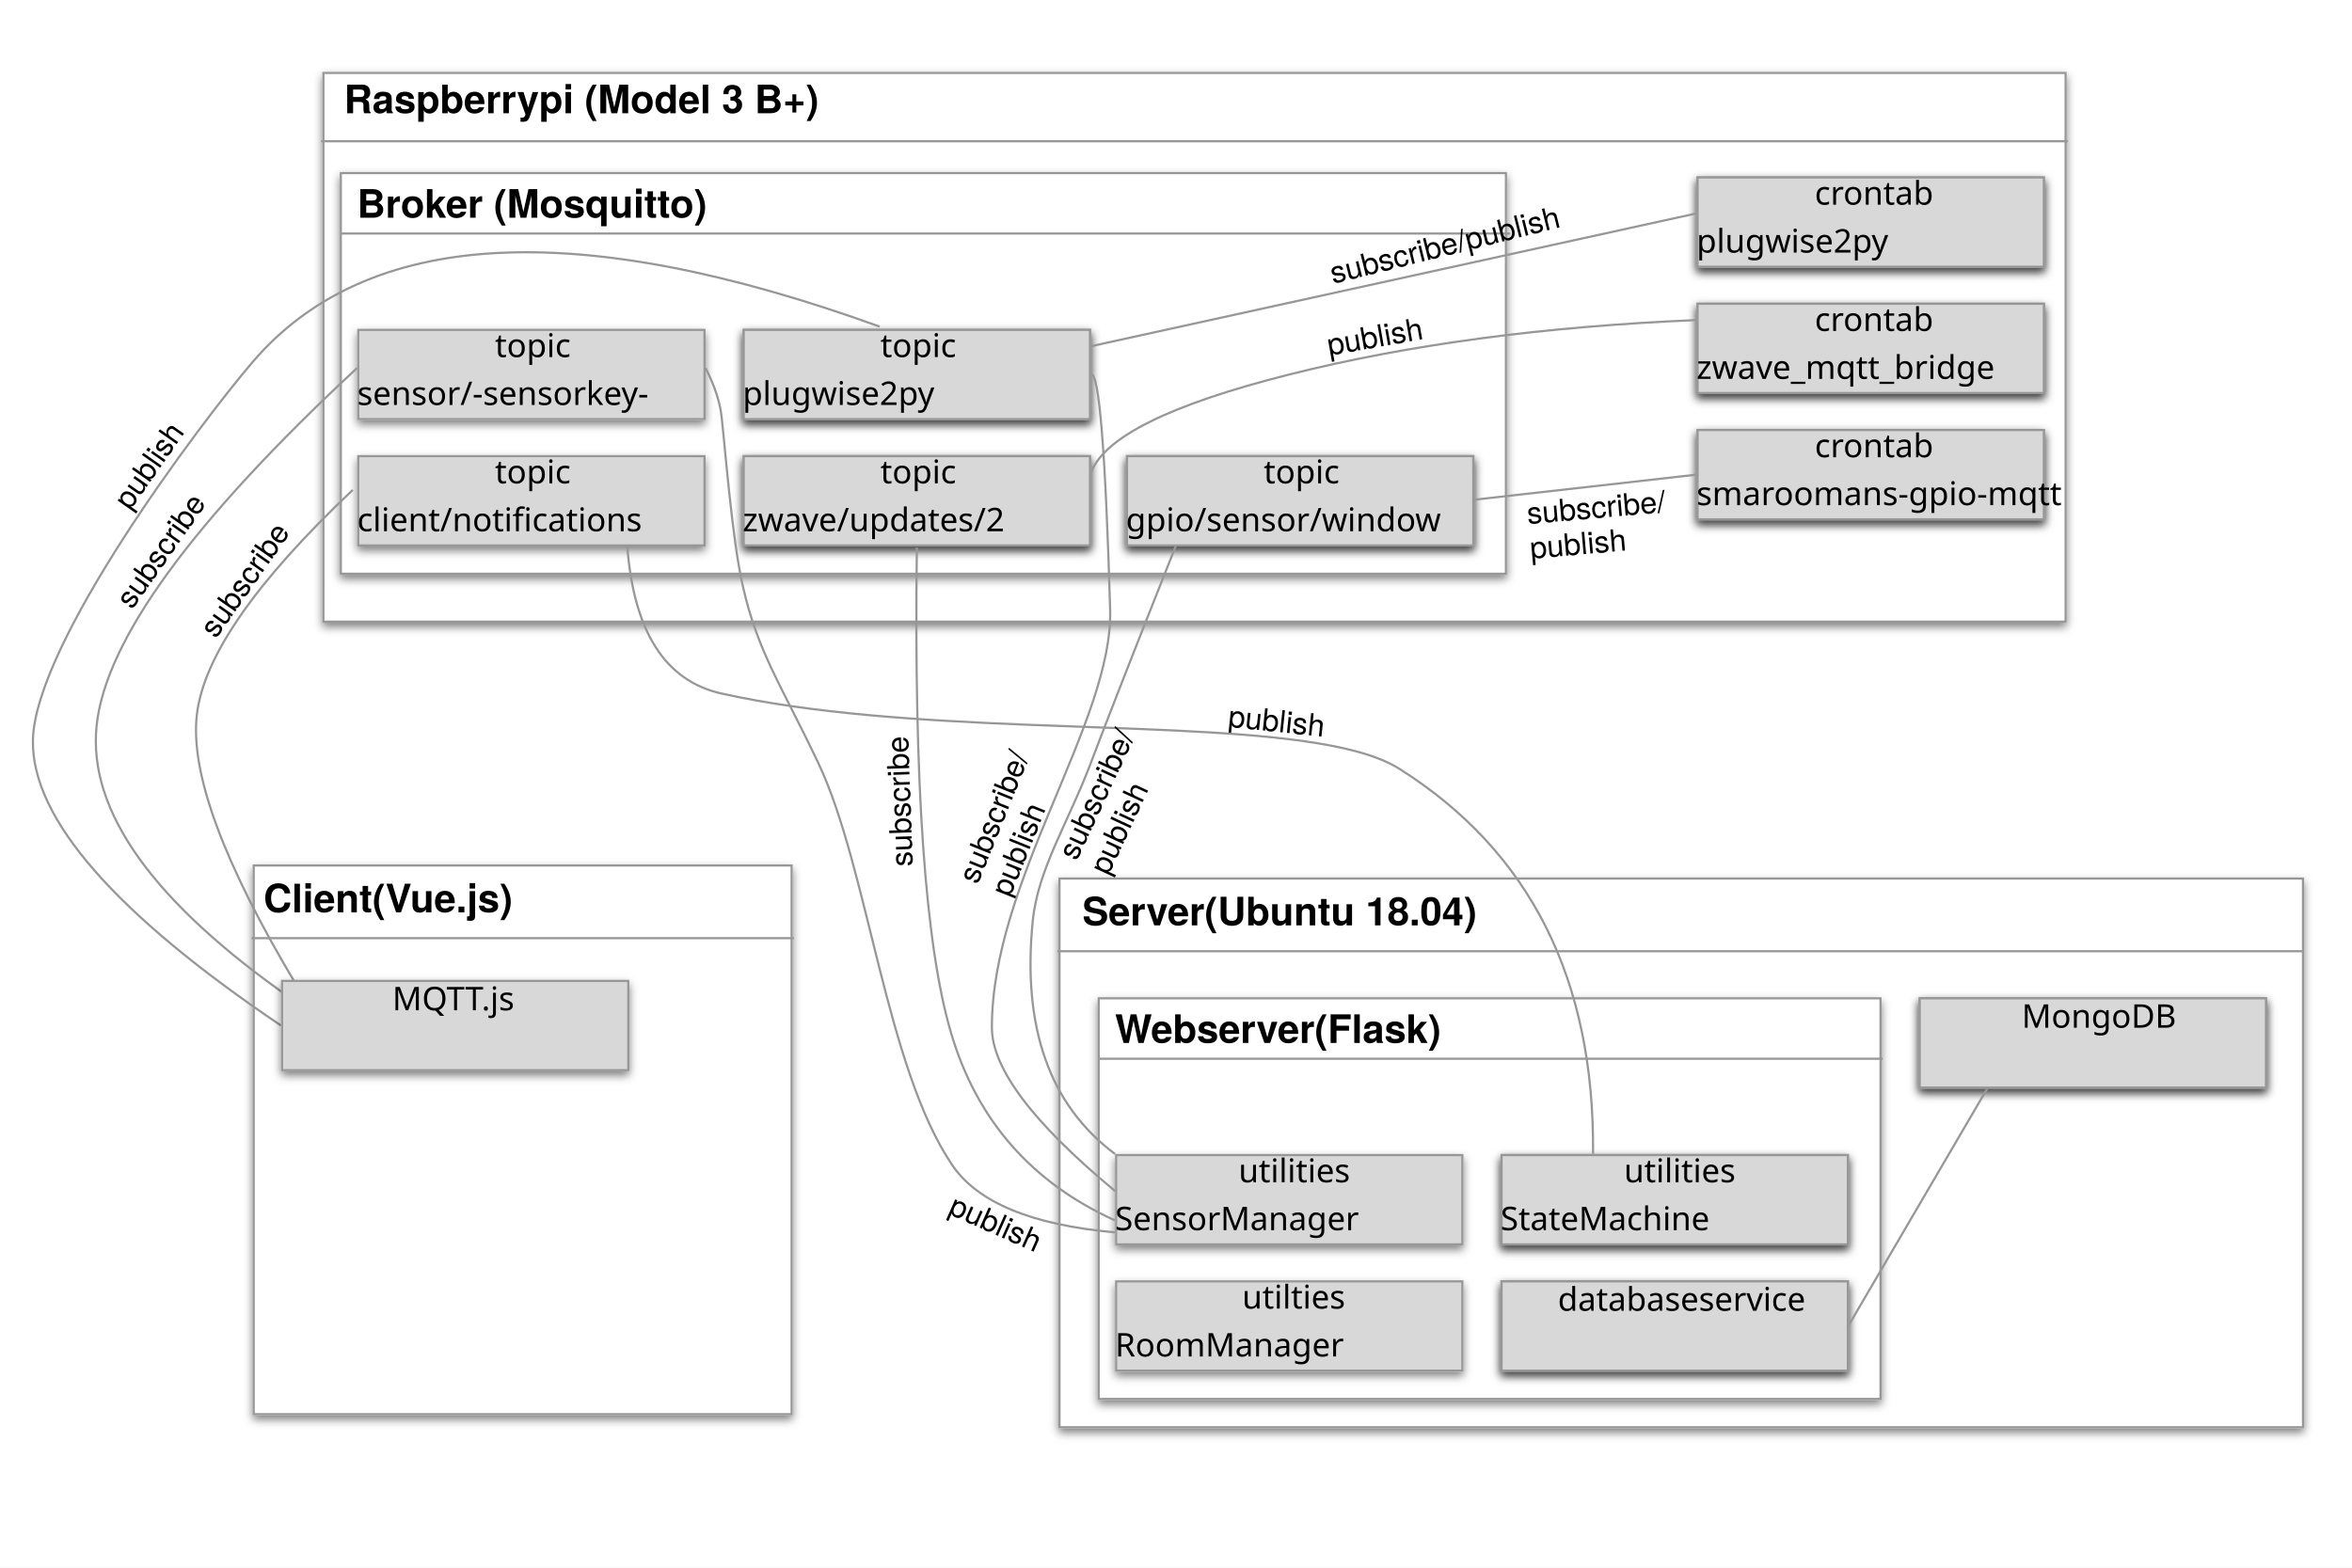
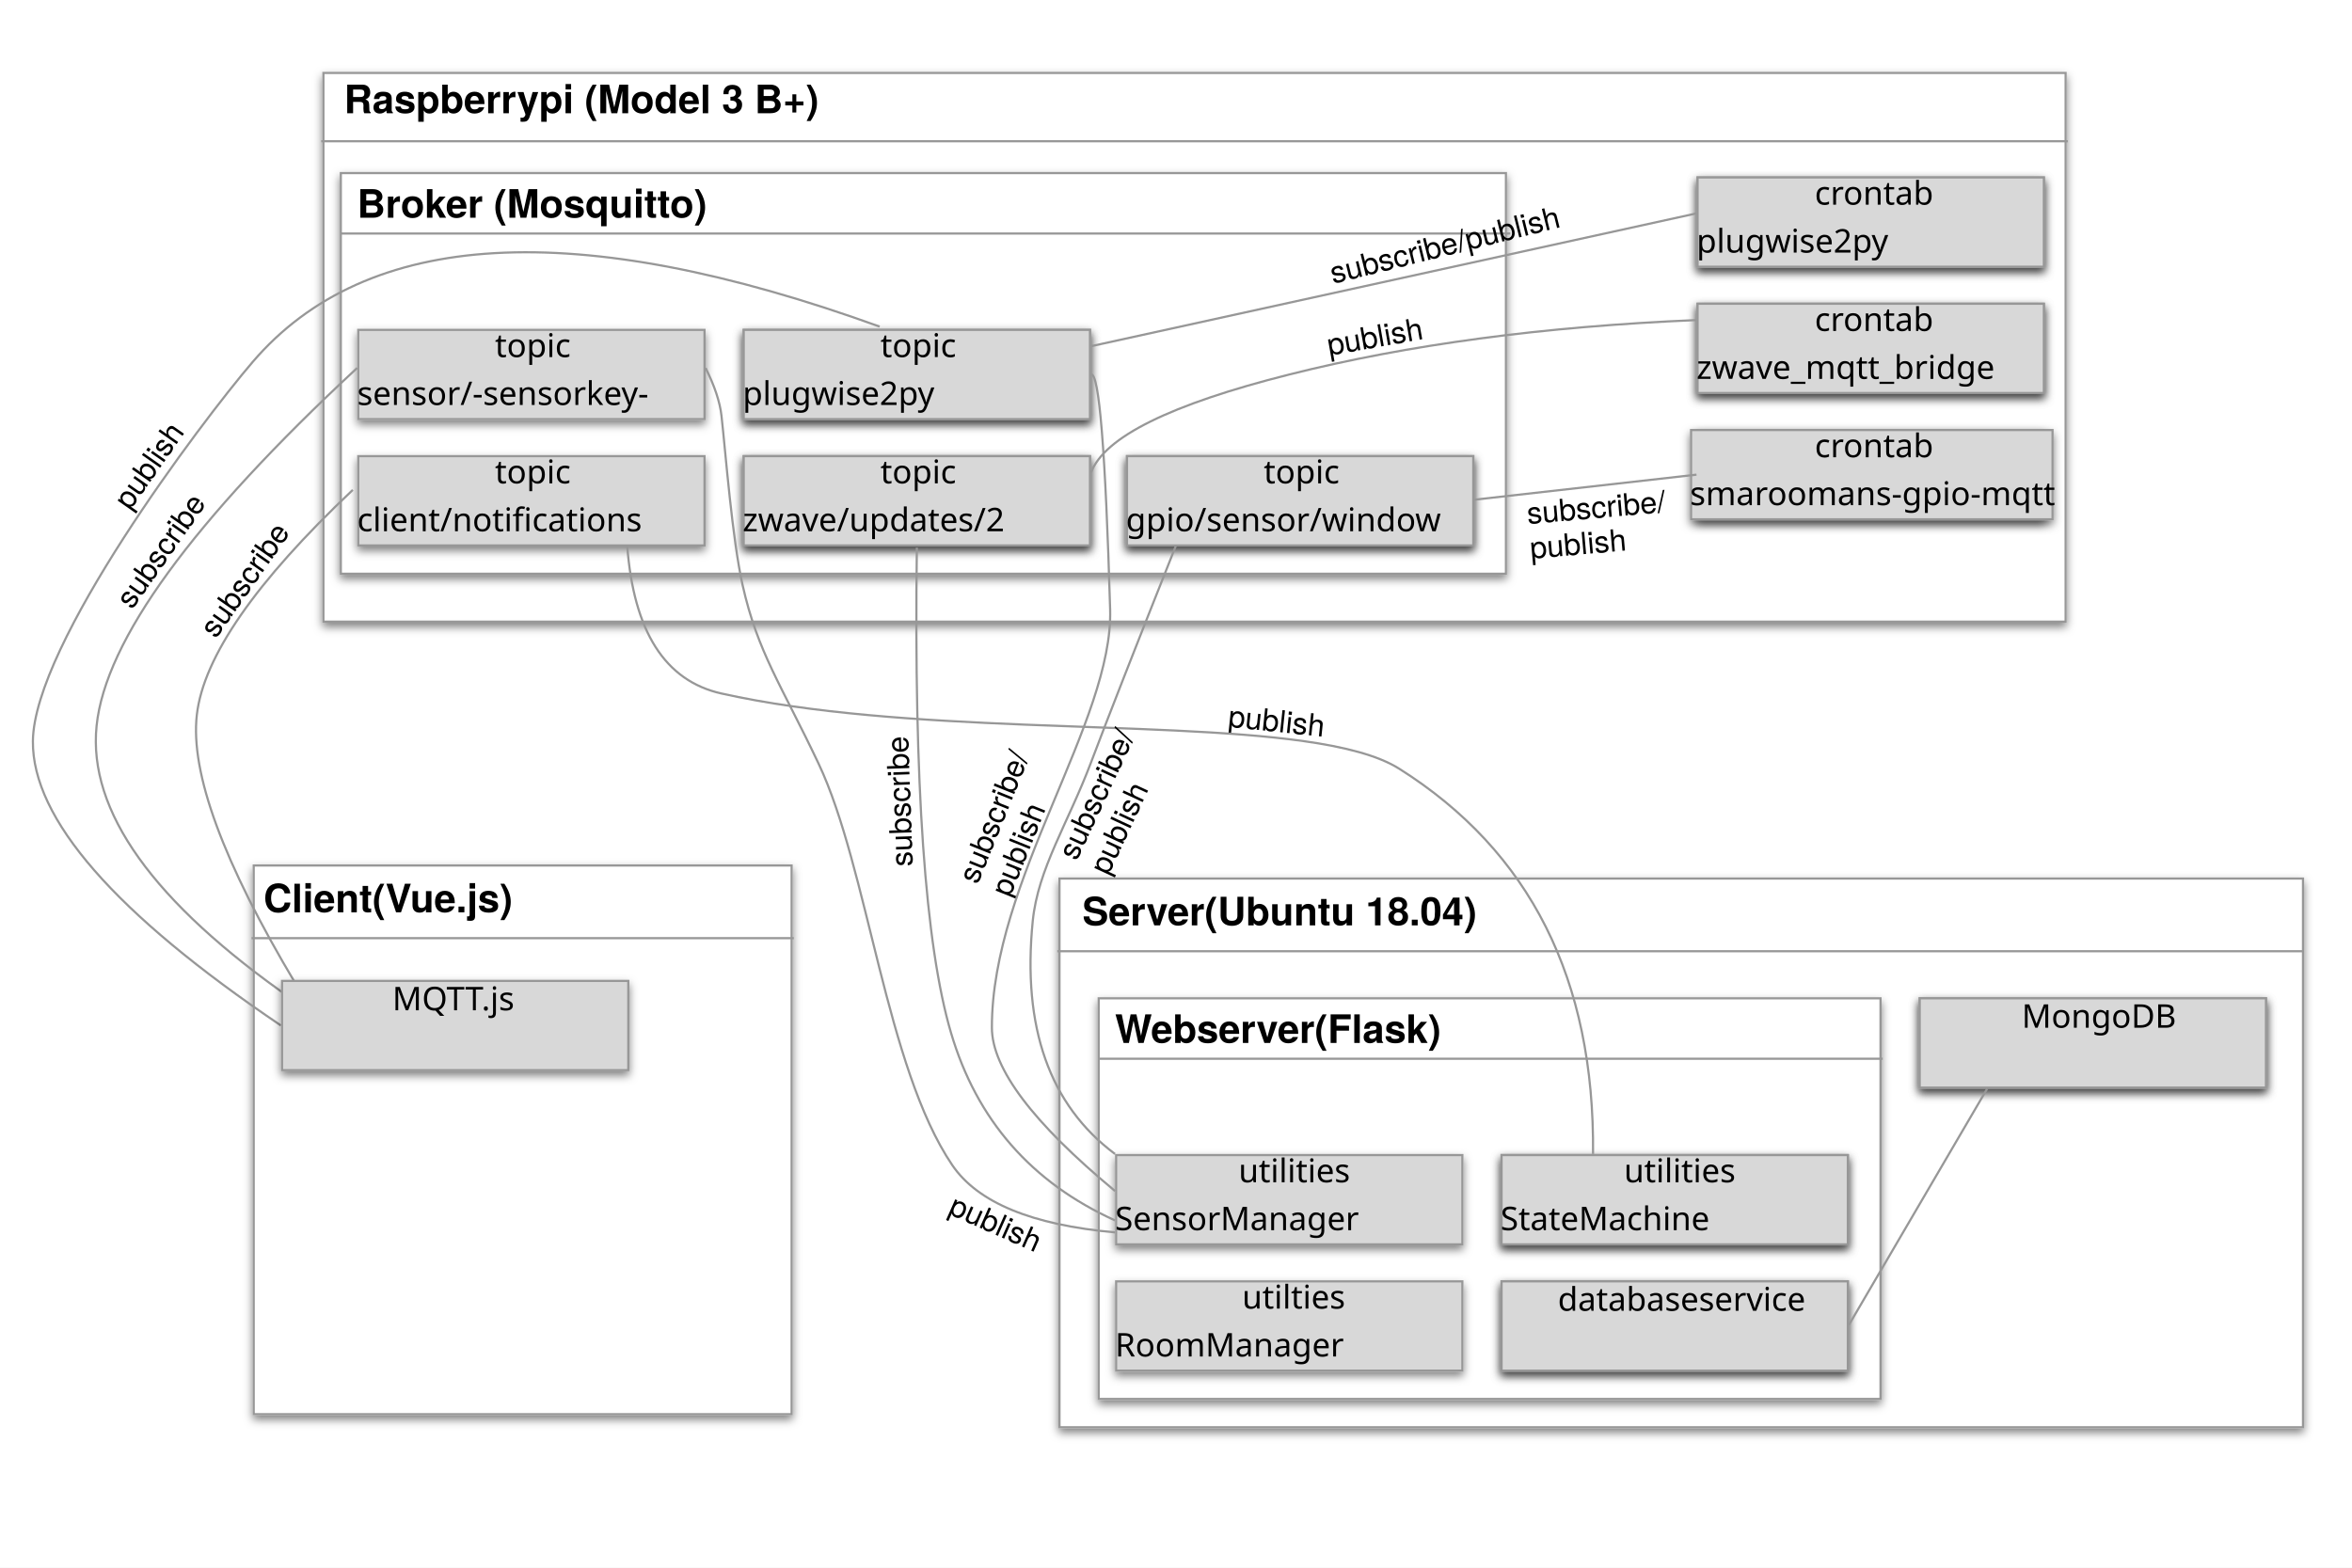
<svg xmlns="http://www.w3.org/2000/svg" xmlns:xlink="http://www.w3.org/1999/xlink" width="1080px" height="720px" viewBox="0 0 1080 720" version="1.1">
  <defs>
    <rect id="path-1" x="0" y="0" width="801" height="253" />
    <filter x="-0.9%" y="-2.0%" width="101.7%" height="105.5%" filterUnits="objectBoundingBox" id="filter-2">
      <feOffset dx="0" dy="2" in="SourceAlpha" result="shadowOffsetOuter1" />
      <feGaussianBlur stdDeviation="2" in="shadowOffsetOuter1" result="shadowBlurOuter1" />
      <feComposite in="shadowBlurOuter1" in2="SourceAlpha" operator="out" result="shadowBlurOuter1" />
      <feColorMatrix values="0 0 0 0 0   0 0 0 0 0   0 0 0 0 0  0 0 0 0.5 0" type="matrix" in="shadowBlurOuter1" />
    </filter>
    <rect id="path-3" x="0" y="1" width="160" height="42" />
    <filter x="-4.4%" y="-11.9%" width="108.8%" height="133.3%" filterUnits="objectBoundingBox" id="filter-4">
      <feOffset dx="0" dy="2" in="SourceAlpha" result="shadowOffsetOuter1" />
      <feGaussianBlur stdDeviation="2" in="shadowOffsetOuter1" result="shadowBlurOuter1" />
      <feComposite in="shadowBlurOuter1" in2="SourceAlpha" operator="out" result="shadowBlurOuter1" />
      <feColorMatrix values="0 0 0 0 0   0 0 0 0 0   0 0 0 0 0  0 0 0 0.5 0" type="matrix" in="shadowBlurOuter1" />
    </filter>
    <rect id="path-5" x="0" y="1" width="160" height="42" />
    <filter x="-4.4%" y="-11.9%" width="108.8%" height="133.3%" filterUnits="objectBoundingBox" id="filter-6">
      <feOffset dx="0" dy="2" in="SourceAlpha" result="shadowOffsetOuter1" />
      <feGaussianBlur stdDeviation="2" in="shadowOffsetOuter1" result="shadowBlurOuter1" />
      <feComposite in="shadowBlurOuter1" in2="SourceAlpha" operator="out" result="shadowBlurOuter1" />
      <feColorMatrix values="0 0 0 0 0   0 0 0 0 0   0 0 0 0 0  0 0 0 0.5 0" type="matrix" in="shadowBlurOuter1" />
    </filter>
    <rect id="path-7" x="0" y="1" width="160" height="42" />
    <filter x="-4.4%" y="-11.9%" width="108.8%" height="133.3%" filterUnits="objectBoundingBox" id="filter-8">
      <feOffset dx="0" dy="2" in="SourceAlpha" result="shadowOffsetOuter1" />
      <feGaussianBlur stdDeviation="2" in="shadowOffsetOuter1" result="shadowBlurOuter1" />
      <feComposite in="shadowBlurOuter1" in2="SourceAlpha" operator="out" result="shadowBlurOuter1" />
      <feColorMatrix values="0 0 0 0 0   0 0 0 0 0   0 0 0 0 0  0 0 0 0.5 0" type="matrix" in="shadowBlurOuter1" />
    </filter>
    <rect id="path-9" x="0" y="1" width="160" height="42" />
    <filter x="-4.4%" y="-11.9%" width="108.8%" height="133.3%" filterUnits="objectBoundingBox" id="filter-10">
      <feOffset dx="0" dy="2" in="SourceAlpha" result="shadowOffsetOuter1" />
      <feGaussianBlur stdDeviation="2" in="shadowOffsetOuter1" result="shadowBlurOuter1" />
      <feComposite in="shadowBlurOuter1" in2="SourceAlpha" operator="out" result="shadowBlurOuter1" />
      <feColorMatrix values="0 0 0 0 0   0 0 0 0 0   0 0 0 0 0  0 0 0 0.5 0" type="matrix" in="shadowBlurOuter1" />
    </filter>
-     <rect id="path-11" x="0" y="1" width="160" height="42" />
+     <rect id="path-11" x="3" y="1" width="160" height="42" />
    <filter x="-4.4%" y="-11.9%" width="108.8%" height="133.3%" filterUnits="objectBoundingBox" id="filter-12">
      <feOffset dx="0" dy="2" in="SourceAlpha" result="shadowOffsetOuter1" />
      <feGaussianBlur stdDeviation="2" in="shadowOffsetOuter1" result="shadowBlurOuter1" />
      <feComposite in="shadowBlurOuter1" in2="SourceAlpha" operator="out" result="shadowBlurOuter1" />
      <feColorMatrix values="0 0 0 0 0   0 0 0 0 0   0 0 0 0 0  0 0 0 0.5 0" type="matrix" in="shadowBlurOuter1" />
    </filter>
-     <rect id="path-13" x="0" y="1" width="160" height="42" />
-     <filter x="-4.4%" y="-11.9%" width="108.8%" height="133.3%" filterUnits="objectBoundingBox" id="filter-14">
+     <rect id="path-13" x="-4.54747351e-13" y="1" width="167" height="42" />
+     <filter x="-4.2%" y="-11.9%" width="108.4%" height="133.3%" filterUnits="objectBoundingBox" id="filter-14">
      <feOffset dx="0" dy="2" in="SourceAlpha" result="shadowOffsetOuter1" />
      <feGaussianBlur stdDeviation="2" in="shadowOffsetOuter1" result="shadowBlurOuter1" />
      <feComposite in="shadowBlurOuter1" in2="SourceAlpha" operator="out" result="shadowBlurOuter1" />
      <feColorMatrix values="0 0 0 0 0   0 0 0 0 0   0 0 0 0 0  0 0 0 0.5 0" type="matrix" in="shadowBlurOuter1" />
    </filter>
    <rect id="path-15" x="0" y="0" width="536" height="185" />
    <filter x="-1.3%" y="-2.7%" width="102.6%" height="107.6%" filterUnits="objectBoundingBox" id="filter-16">
      <feOffset dx="0" dy="2" in="SourceAlpha" result="shadowOffsetOuter1" />
      <feGaussianBlur stdDeviation="2" in="shadowOffsetOuter1" result="shadowBlurOuter1" />
      <feComposite in="shadowBlurOuter1" in2="SourceAlpha" operator="out" result="shadowBlurOuter1" />
      <feColorMatrix values="0 0 0 0 0   0 0 0 0 0   0 0 0 0 0  0 0 0 0.5 0" type="matrix" in="shadowBlurOuter1" />
    </filter>
    <rect id="path-17" x="0" y="1" width="160" height="42" />
    <filter x="-4.4%" y="-11.9%" width="108.8%" height="133.3%" filterUnits="objectBoundingBox" id="filter-18">
      <feOffset dx="0" dy="2" in="SourceAlpha" result="shadowOffsetOuter1" />
      <feGaussianBlur stdDeviation="2" in="shadowOffsetOuter1" result="shadowBlurOuter1" />
      <feComposite in="shadowBlurOuter1" in2="SourceAlpha" operator="out" result="shadowBlurOuter1" />
      <feColorMatrix values="0 0 0 0 0   0 0 0 0 0   0 0 0 0 0  0 0 0 0.5 0" type="matrix" in="shadowBlurOuter1" />
    </filter>
    <rect id="path-19" x="0" y="1" width="160" height="42" />
    <filter x="-4.4%" y="-11.9%" width="108.8%" height="133.3%" filterUnits="objectBoundingBox" id="filter-20">
      <feOffset dx="0" dy="2" in="SourceAlpha" result="shadowOffsetOuter1" />
      <feGaussianBlur stdDeviation="2" in="shadowOffsetOuter1" result="shadowBlurOuter1" />
      <feComposite in="shadowBlurOuter1" in2="SourceAlpha" operator="out" result="shadowBlurOuter1" />
      <feColorMatrix values="0 0 0 0 0   0 0 0 0 0   0 0 0 0 0  0 0 0 0.5 0" type="matrix" in="shadowBlurOuter1" />
    </filter>
    <rect id="path-21" x="0" y="1" width="160" height="42" />
    <filter x="-4.4%" y="-11.9%" width="108.8%" height="133.3%" filterUnits="objectBoundingBox" id="filter-22">
      <feOffset dx="0" dy="2" in="SourceAlpha" result="shadowOffsetOuter1" />
      <feGaussianBlur stdDeviation="2" in="shadowOffsetOuter1" result="shadowBlurOuter1" />
      <feComposite in="shadowBlurOuter1" in2="SourceAlpha" operator="out" result="shadowBlurOuter1" />
      <feColorMatrix values="0 0 0 0 0   0 0 0 0 0   0 0 0 0 0  0 0 0 0.5 0" type="matrix" in="shadowBlurOuter1" />
    </filter>
    <rect id="path-23" x="0" y="1" width="160" height="42" />
    <filter x="-4.4%" y="-11.9%" width="108.8%" height="133.3%" filterUnits="objectBoundingBox" id="filter-24">
      <feOffset dx="0" dy="2" in="SourceAlpha" result="shadowOffsetOuter1" />
      <feGaussianBlur stdDeviation="2" in="shadowOffsetOuter1" result="shadowBlurOuter1" />
      <feComposite in="shadowBlurOuter1" in2="SourceAlpha" operator="out" result="shadowBlurOuter1" />
      <feColorMatrix values="0 0 0 0 0   0 0 0 0 0   0 0 0 0 0  0 0 0 0.5 0" type="matrix" in="shadowBlurOuter1" />
    </filter>
    <rect id="path-25" x="0" y="1" width="160" height="42" />
    <filter x="-4.4%" y="-11.9%" width="108.8%" height="133.3%" filterUnits="objectBoundingBox" id="filter-26">
      <feOffset dx="0" dy="2" in="SourceAlpha" result="shadowOffsetOuter1" />
      <feGaussianBlur stdDeviation="2" in="shadowOffsetOuter1" result="shadowBlurOuter1" />
      <feComposite in="shadowBlurOuter1" in2="SourceAlpha" operator="out" result="shadowBlurOuter1" />
      <feColorMatrix values="0 0 0 0 0   0 0 0 0 0   0 0 0 0 0  0 0 0 0.5 0" type="matrix" in="shadowBlurOuter1" />
    </filter>
    <rect id="path-27" x="0" y="1" width="160" height="42" />
    <filter x="-4.4%" y="-11.9%" width="108.8%" height="133.3%" filterUnits="objectBoundingBox" id="filter-28">
      <feOffset dx="0" dy="2" in="SourceAlpha" result="shadowOffsetOuter1" />
      <feGaussianBlur stdDeviation="2" in="shadowOffsetOuter1" result="shadowBlurOuter1" />
      <feComposite in="shadowBlurOuter1" in2="SourceAlpha" operator="out" result="shadowBlurOuter1" />
      <feColorMatrix values="0 0 0 0 0   0 0 0 0 0   0 0 0 0 0  0 0 0 0.5 0" type="matrix" in="shadowBlurOuter1" />
    </filter>
    <rect id="path-29" x="0" y="1" width="160" height="42" />
    <filter x="-4.4%" y="-11.9%" width="108.8%" height="133.3%" filterUnits="objectBoundingBox" id="filter-30">
      <feOffset dx="0" dy="2" in="SourceAlpha" result="shadowOffsetOuter1" />
      <feGaussianBlur stdDeviation="2" in="shadowOffsetOuter1" result="shadowBlurOuter1" />
      <feComposite in="shadowBlurOuter1" in2="SourceAlpha" operator="out" result="shadowBlurOuter1" />
      <feColorMatrix values="0 0 0 0 0   0 0 0 0 0   0 0 0 0 0  0 0 0 0.5 0" type="matrix" in="shadowBlurOuter1" />
    </filter>
    <rect id="path-31" x="0" y="1" width="160" height="42" />
    <filter x="-4.4%" y="-11.9%" width="108.8%" height="133.3%" filterUnits="objectBoundingBox" id="filter-32">
      <feOffset dx="0" dy="2" in="SourceAlpha" result="shadowOffsetOuter1" />
      <feGaussianBlur stdDeviation="2" in="shadowOffsetOuter1" result="shadowBlurOuter1" />
      <feComposite in="shadowBlurOuter1" in2="SourceAlpha" operator="out" result="shadowBlurOuter1" />
      <feColorMatrix values="0 0 0 0 0   0 0 0 0 0   0 0 0 0 0  0 0 0 0.5 0" type="matrix" in="shadowBlurOuter1" />
    </filter>
    <rect id="path-33" x="0" y="0" width="572" height="253" />
    <filter x="-1.2%" y="-2.0%" width="102.4%" height="105.5%" filterUnits="objectBoundingBox" id="filter-34">
      <feOffset dx="0" dy="2" in="SourceAlpha" result="shadowOffsetOuter1" />
      <feGaussianBlur stdDeviation="2" in="shadowOffsetOuter1" result="shadowBlurOuter1" />
      <feComposite in="shadowBlurOuter1" in2="SourceAlpha" operator="out" result="shadowBlurOuter1" />
      <feColorMatrix values="0 0 0 0 0   0 0 0 0 0   0 0 0 0 0  0 0 0 0.5 0" type="matrix" in="shadowBlurOuter1" />
    </filter>
    <rect id="path-35" x="0" y="0" width="160" height="42" />
    <filter x="-4.4%" y="-11.9%" width="108.8%" height="133.3%" filterUnits="objectBoundingBox" id="filter-36">
      <feOffset dx="0" dy="2" in="SourceAlpha" result="shadowOffsetOuter1" />
      <feGaussianBlur stdDeviation="2" in="shadowOffsetOuter1" result="shadowBlurOuter1" />
      <feComposite in="shadowBlurOuter1" in2="SourceAlpha" operator="out" result="shadowBlurOuter1" />
      <feColorMatrix values="0 0 0 0 0   0 0 0 0 0   0 0 0 0 0  0 0 0 0.5 0" type="matrix" in="shadowBlurOuter1" />
    </filter>
    <rect id="path-37" x="0" y="0" width="160" height="42" />
    <filter x="-4.4%" y="-11.9%" width="108.8%" height="133.3%" filterUnits="objectBoundingBox" id="filter-38">
      <feOffset dx="0" dy="2" in="SourceAlpha" result="shadowOffsetOuter1" />
      <feGaussianBlur stdDeviation="2" in="shadowOffsetOuter1" result="shadowBlurOuter1" />
      <feComposite in="shadowBlurOuter1" in2="SourceAlpha" operator="out" result="shadowBlurOuter1" />
      <feColorMatrix values="0 0 0 0 0   0 0 0 0 0   0 0 0 0 0  0 0 0 0.5 0" type="matrix" in="shadowBlurOuter1" />
    </filter>
    <rect id="path-39" x="0" y="0" width="360" height="185" />
    <filter x="-1.9%" y="-2.7%" width="103.9%" height="107.6%" filterUnits="objectBoundingBox" id="filter-40">
      <feOffset dx="0" dy="2" in="SourceAlpha" result="shadowOffsetOuter1" />
      <feGaussianBlur stdDeviation="2" in="shadowOffsetOuter1" result="shadowBlurOuter1" />
      <feComposite in="shadowBlurOuter1" in2="SourceAlpha" operator="out" result="shadowBlurOuter1" />
      <feColorMatrix values="0 0 0 0 0   0 0 0 0 0   0 0 0 0 0  0 0 0 0.5 0" type="matrix" in="shadowBlurOuter1" />
    </filter>
    <rect id="path-41" x="0" y="1" width="160" height="42" />
    <filter x="-4.4%" y="-11.9%" width="108.8%" height="133.3%" filterUnits="objectBoundingBox" id="filter-42">
      <feOffset dx="0" dy="2" in="SourceAlpha" result="shadowOffsetOuter1" />
      <feGaussianBlur stdDeviation="2" in="shadowOffsetOuter1" result="shadowBlurOuter1" />
      <feComposite in="shadowBlurOuter1" in2="SourceAlpha" operator="out" result="shadowBlurOuter1" />
      <feColorMatrix values="0 0 0 0 0   0 0 0 0 0   0 0 0 0 0  0 0 0 0.5 0" type="matrix" in="shadowBlurOuter1" />
    </filter>
    <rect id="path-43" x="0" y="0" width="160" height="42" />
    <filter x="-4.4%" y="-11.9%" width="108.8%" height="133.3%" filterUnits="objectBoundingBox" id="filter-44">
      <feOffset dx="0" dy="2" in="SourceAlpha" result="shadowOffsetOuter1" />
      <feGaussianBlur stdDeviation="2" in="shadowOffsetOuter1" result="shadowBlurOuter1" />
      <feComposite in="shadowBlurOuter1" in2="SourceAlpha" operator="out" result="shadowBlurOuter1" />
      <feColorMatrix values="0 0 0 0 0   0 0 0 0 0   0 0 0 0 0  0 0 0 0.5 0" type="matrix" in="shadowBlurOuter1" />
    </filter>
    <rect id="path-45" x="0" y="0" width="160" height="42" />
    <filter x="-4.4%" y="-11.9%" width="108.8%" height="133.3%" filterUnits="objectBoundingBox" id="filter-46">
      <feOffset dx="0" dy="2" in="SourceAlpha" result="shadowOffsetOuter1" />
      <feGaussianBlur stdDeviation="2" in="shadowOffsetOuter1" result="shadowBlurOuter1" />
      <feComposite in="shadowBlurOuter1" in2="SourceAlpha" operator="out" result="shadowBlurOuter1" />
      <feColorMatrix values="0 0 0 0 0   0 0 0 0 0   0 0 0 0 0  0 0 0 0.5 0" type="matrix" in="shadowBlurOuter1" />
    </filter>
    <rect id="path-47" x="0" y="1" width="160" height="42" />
    <filter x="-4.4%" y="-11.9%" width="108.8%" height="133.3%" filterUnits="objectBoundingBox" id="filter-48">
      <feOffset dx="0" dy="2" in="SourceAlpha" result="shadowOffsetOuter1" />
      <feGaussianBlur stdDeviation="2" in="shadowOffsetOuter1" result="shadowBlurOuter1" />
      <feComposite in="shadowBlurOuter1" in2="SourceAlpha" operator="out" result="shadowBlurOuter1" />
      <feColorMatrix values="0 0 0 0 0   0 0 0 0 0   0 0 0 0 0  0 0 0 0.5 0" type="matrix" in="shadowBlurOuter1" />
    </filter>
    <rect id="path-49" x="0" y="1" width="160" height="42" />
    <filter x="-4.4%" y="-11.9%" width="108.8%" height="133.3%" filterUnits="objectBoundingBox" id="filter-50">
      <feOffset dx="0" dy="2" in="SourceAlpha" result="shadowOffsetOuter1" />
      <feGaussianBlur stdDeviation="2" in="shadowOffsetOuter1" result="shadowBlurOuter1" />
      <feComposite in="shadowBlurOuter1" in2="SourceAlpha" operator="out" result="shadowBlurOuter1" />
      <feColorMatrix values="0 0 0 0 0   0 0 0 0 0   0 0 0 0 0  0 0 0 0.5 0" type="matrix" in="shadowBlurOuter1" />
    </filter>
    <rect id="path-51" x="0" y="1" width="160" height="42" />
    <filter x="-4.4%" y="-11.9%" width="108.8%" height="133.3%" filterUnits="objectBoundingBox" id="filter-52">
      <feOffset dx="0" dy="2" in="SourceAlpha" result="shadowOffsetOuter1" />
      <feGaussianBlur stdDeviation="2" in="shadowOffsetOuter1" result="shadowBlurOuter1" />
      <feComposite in="shadowBlurOuter1" in2="SourceAlpha" operator="out" result="shadowBlurOuter1" />
      <feColorMatrix values="0 0 0 0 0   0 0 0 0 0   0 0 0 0 0  0 0 0 0.5 0" type="matrix" in="shadowBlurOuter1" />
    </filter>
    <rect id="path-53" x="101" y="282" width="248" height="253" />
    <filter x="-2.8%" y="-2.0%" width="105.6%" height="105.5%" filterUnits="objectBoundingBox" id="filter-54">
      <feOffset dx="0" dy="2" in="SourceAlpha" result="shadowOffsetOuter1" />
      <feGaussianBlur stdDeviation="2" in="shadowOffsetOuter1" result="shadowBlurOuter1" />
      <feComposite in="shadowBlurOuter1" in2="SourceAlpha" operator="out" result="shadowBlurOuter1" />
      <feColorMatrix values="0 0 0 0 0   0 0 0 0 0   0 0 0 0 0  0 0 0 0.5 0" type="matrix" in="shadowBlurOuter1" />
    </filter>
    <rect id="path-55" x="0" y="0" width="160" height="42" />
    <filter x="-4.4%" y="-11.9%" width="108.8%" height="133.3%" filterUnits="objectBoundingBox" id="filter-56">
      <feOffset dx="0" dy="2" in="SourceAlpha" result="shadowOffsetOuter1" />
      <feGaussianBlur stdDeviation="2" in="shadowOffsetOuter1" result="shadowBlurOuter1" />
      <feComposite in="shadowBlurOuter1" in2="SourceAlpha" operator="out" result="shadowBlurOuter1" />
      <feColorMatrix values="0 0 0 0 0   0 0 0 0 0   0 0 0 0 0  0 0 0 0.5 0" type="matrix" in="shadowBlurOuter1" />
    </filter>
  </defs>
  <g id="Artboard" stroke="none" stroke-width="1" fill="none" fill-rule="evenodd">
    <rect fill="#FFFFFF" x="0" y="0" width="1080" height="720" />
    <g id="Raspberry" transform="translate(148, 33)">
      <g id="Rectangle">
        <use fill="black" fill-opacity="1" filter="url(#filter-2)" xlink:href="#path-1" />
        <rect stroke="#979797" stroke-width="1" stroke-linejoin="square" fill="#FFFFFF" fill-rule="evenodd" x="0.5" y="0.5" width="800" height="252" />
      </g>
      <path d="M0,31.875 L801,31.875" id="Line" stroke="#979797" stroke-linecap="square" />
      <text id="Raspberrypi-(Model-3" fill="#000000" font-family="HelveticaNeue-Bold, Helvetica Neue" font-size="18" font-weight="bold">
        <tspan x="10" y="19">Raspberrypi (Model 3 B+)</tspan>
      </text>
      <g id="Group" transform="translate(631, 47)">
        <g id="Rectangle">
          <use fill="black" fill-opacity="1" filter="url(#filter-4)" xlink:href="#path-3" />
          <rect stroke="#979797" stroke-width="1" stroke-linejoin="square" fill="#D8D8D8" fill-rule="evenodd" x="0.5" y="1.5" width="159" height="41" />
        </g>
        <g id="Rectangle">
          <use fill="black" fill-opacity="1" filter="url(#filter-6)" xlink:href="#path-5" />
          <rect stroke="#979797" stroke-width="1" stroke-linejoin="square" fill="#D8D8D8" fill-rule="evenodd" x="0.5" y="1.5" width="159" height="41" />
        </g>
        <text id="crontab" font-family="ProductSans-Regular, Product Sans" font-size="15" font-weight="normal" fill="#000000">
          <tspan x="54.297" y="14">crontab</tspan>
        </text>
        <text id="plugwise2py" font-family="ProductSans-Regular, Product Sans" font-size="15" font-weight="normal" fill="#000000">
-           <tspan x="0" y="36"> plugwise2py</tspan>
+           <tspan x="0" y="36">  plugwise2py</tspan>
        </text>
      </g>
      <g id="Group" transform="translate(631, 105)">
        <g id="Rectangle">
          <use fill="black" fill-opacity="1" filter="url(#filter-8)" xlink:href="#path-7" />
          <rect stroke="#979797" stroke-width="1" stroke-linejoin="square" fill="#D8D8D8" fill-rule="evenodd" x="0.5" y="1.5" width="159" height="41" />
        </g>
        <g id="Rectangle">
          <use fill="black" fill-opacity="1" filter="url(#filter-10)" xlink:href="#path-9" />
          <rect stroke="#979797" stroke-width="1" stroke-linejoin="square" fill="#D8D8D8" fill-rule="evenodd" x="0.5" y="1.5" width="159" height="41" />
        </g>
        <text id="crontab" font-family="ProductSans-Regular, Product Sans" font-size="15" font-weight="normal" fill="#000000">
          <tspan x="54.297" y="14">crontab</tspan>
        </text>
        <text id="zwave_mqtt_bridge" font-family="ProductSans-Regular, Product Sans" font-size="15" font-weight="normal" fill="#000000">
-           <tspan x="0" y="36"> zwave_mqtt_bridge</tspan>
-         </text>
-       </g>
-       <g id="Group" transform="translate(631, 163)">
+           <tspan x="0" y="36">  zwave_mqtt_bridge</tspan>
+         </text>
+       </g>
+       <g id="Group" transform="translate(628, 163)">
        <g id="Rectangle">
          <use fill="black" fill-opacity="1" filter="url(#filter-12)" xlink:href="#path-11" />
-           <rect stroke="#979797" stroke-width="1" stroke-linejoin="square" fill="#D8D8D8" fill-rule="evenodd" x="0.5" y="1.5" width="159" height="41" />
+           <rect stroke="#979797" stroke-width="1" stroke-linejoin="square" fill="#D8D8D8" fill-rule="evenodd" x="3.5" y="1.5" width="159" height="41" />
        </g>
        <g id="Rectangle">
          <use fill="black" fill-opacity="1" filter="url(#filter-14)" xlink:href="#path-13" />
-           <rect stroke="#979797" stroke-width="1" stroke-linejoin="square" fill="#D8D8D8" fill-rule="evenodd" x="0.5" y="1.5" width="159" height="41" />
+           <rect stroke="#979797" stroke-width="1" stroke-linejoin="square" fill="#D8D8D8" fill-rule="evenodd" x="0.5" y="1.5" width="166" height="41" />
        </g>
        <text id="crontab" font-family="ProductSans-Regular, Product Sans" font-size="15" font-weight="normal" fill="#000000">
-           <tspan x="54.297" y="14">crontab</tspan>
+           <tspan x="57.297" y="14">crontab</tspan>
        </text>
        <text id="smaroomans-gpio-mqtt" font-family="ProductSans-Regular, Product Sans" font-size="15" font-weight="normal" fill="#000000">
-           <tspan x="0" y="36">smaroomans-gpio-mqtt</tspan>
+           <tspan x="0" y="36"> smaroomans-gpio-mqtt </tspan>
        </text>
      </g>
      <g id="Broker" transform="translate(8, 46)">
        <g id="Rectangle">
          <use fill="black" fill-opacity="1" filter="url(#filter-16)" xlink:href="#path-15" />
          <rect stroke="#979797" stroke-width="1" stroke-linejoin="square" fill="#FFFFFF" fill-rule="evenodd" x="0.5" y="0.5" width="535" height="184" />
        </g>
        <path d="M1,28.25 L537,28.25" id="Line" stroke="#979797" stroke-linecap="square" />
        <text id="Broker-(Mosquitto)" fill="#000000" font-family="HelveticaNeue-Bold, Helvetica Neue" font-size="18" font-weight="bold">
          <tspan x="8" y="21">Broker (Mosquitto)</tspan>
        </text>
        <g id="Group" transform="translate(8, 71)">
          <g id="Rectangle">
            <use fill="black" fill-opacity="1" filter="url(#filter-18)" xlink:href="#path-17" />
            <rect stroke="#979797" stroke-width="1" stroke-linejoin="square" fill="#D8D8D8" fill-rule="evenodd" x="0.5" y="1.5" width="159" height="41" />
          </g>
          <text id="topic" font-family="ProductSans-Regular, Product Sans" font-size="15" font-weight="normal" fill="#000000">
            <tspan x="63.29" y="14">topic</tspan>
          </text>
          <text id="sensor/-sensorkey-" font-family="ProductSans-Regular, Product Sans" font-size="15" font-weight="normal" fill="#000000">
-             <tspan x="0" y="36"> sensor/-sensorkey-</tspan>
+             <tspan x="0" y="36">  sensor/-sensorkey-</tspan>
          </text>
        </g>
        <g id="Group" transform="translate(185, 129)">
          <g id="Rectangle">
            <use fill="black" fill-opacity="1" filter="url(#filter-20)" xlink:href="#path-19" />
            <rect stroke="#979797" stroke-width="1" stroke-linejoin="square" fill="#D8D8D8" fill-rule="evenodd" x="0.5" y="1.5" width="159" height="41" />
          </g>
          <g id="Rectangle">
            <use fill="black" fill-opacity="1" filter="url(#filter-22)" xlink:href="#path-21" />
            <rect stroke="#979797" stroke-width="1" stroke-linejoin="square" fill="#D8D8D8" fill-rule="evenodd" x="0.5" y="1.5" width="159" height="41" />
          </g>
          <text id="topic" font-family="ProductSans-Regular, Product Sans" font-size="15" font-weight="normal" fill="#000000">
            <tspan x="63.29" y="14">topic</tspan>
          </text>
          <text id="zwave/updates/2" font-family="ProductSans-Regular, Product Sans" font-size="15" font-weight="normal" fill="#000000">
-             <tspan x="0" y="36"> zwave/updates/2</tspan>
+             <tspan x="0" y="36">  zwave/updates/2</tspan>
          </text>
        </g>
        <g id="Group" transform="translate(185, 71)">
          <g id="Rectangle">
            <use fill="black" fill-opacity="1" filter="url(#filter-24)" xlink:href="#path-23" />
            <rect stroke="#979797" stroke-width="1" stroke-linejoin="square" fill="#D8D8D8" fill-rule="evenodd" x="0.5" y="1.5" width="159" height="41" />
          </g>
          <g id="Rectangle">
            <use fill="black" fill-opacity="1" filter="url(#filter-26)" xlink:href="#path-25" />
            <rect stroke="#979797" stroke-width="1" stroke-linejoin="square" fill="#D8D8D8" fill-rule="evenodd" x="0.5" y="1.5" width="159" height="41" />
          </g>
          <text id="topic" font-family="ProductSans-Regular, Product Sans" font-size="15" font-weight="normal" fill="#000000">
            <tspan x="63.29" y="14">topic</tspan>
          </text>
          <text id="plugwise2py" font-family="ProductSans-Regular, Product Sans" font-size="15" font-weight="normal" fill="#000000">
-             <tspan x="0" y="36"> plugwise2py</tspan>
+             <tspan x="0" y="36">  plugwise2py</tspan>
          </text>
        </g>
        <g id="Group" transform="translate(361, 129)">
          <g id="Rectangle">
            <use fill="black" fill-opacity="1" filter="url(#filter-28)" xlink:href="#path-27" />
            <rect stroke="#979797" stroke-width="1" stroke-linejoin="square" fill="#D8D8D8" fill-rule="evenodd" x="0.5" y="1.5" width="159" height="41" />
          </g>
          <g id="Rectangle">
            <use fill="black" fill-opacity="1" filter="url(#filter-30)" xlink:href="#path-29" />
            <rect stroke="#979797" stroke-width="1" stroke-linejoin="square" fill="#D8D8D8" fill-rule="evenodd" x="0.5" y="1.5" width="159" height="41" />
          </g>
          <text id="topic" font-family="ProductSans-Regular, Product Sans" font-size="15" font-weight="normal" fill="#000000">
            <tspan x="63.29" y="14">topic</tspan>
          </text>
          <text id="gpio/sensor/window" font-family="ProductSans-Regular, Product Sans" font-size="15" font-weight="normal" fill="#000000">
-             <tspan x="0" y="36"> gpio/sensor/window</tspan>
+             <tspan x="0" y="36">  gpio/sensor/window</tspan>
          </text>
        </g>
        <g id="Group" transform="translate(8, 129)">
          <g id="Rectangle">
            <use fill="black" fill-opacity="1" filter="url(#filter-32)" xlink:href="#path-31" />
            <rect stroke="#979797" stroke-width="1" stroke-linejoin="square" fill="#D8D8D8" fill-rule="evenodd" x="0.5" y="1.5" width="159" height="41" />
          </g>
          <text id="topic" font-family="ProductSans-Regular, Product Sans" font-size="15" font-weight="normal" fill="#000000">
            <tspan x="63.29" y="14">topic</tspan>
          </text>
          <text id="client/notifications" font-family="ProductSans-Regular, Product Sans" font-size="15" font-weight="normal" fill="#000000">
-             <tspan x="0" y="36"> client/notifications</tspan>
+             <tspan x="0" y="36">  client/notifications</tspan>
          </text>
        </g>
      </g>
    </g>
    <g id="Server" transform="translate(486, 403)">
      <g id="Rectangle">
        <use fill="black" fill-opacity="1" filter="url(#filter-34)" xlink:href="#path-33" />
        <rect stroke="#979797" stroke-width="1" stroke-linejoin="square" fill="#FFFFFF" fill-rule="evenodd" x="0.5" y="0.5" width="571" height="252" />
      </g>
      <path d="M0,33.875 L571,33.875" id="Line" stroke="#979797" stroke-linecap="square" />
      <text id="Server(Ubuntu-18.04)" fill="#000000" font-family="HelveticaNeue-Bold, Helvetica Neue" font-size="18" font-weight="bold">
        <tspan x="11" y="22">Server(Ubuntu 18.04)</tspan>
      </text>
      <g id="Group" transform="translate(395, 55)">
        <g id="Rectangle">
          <use fill="black" fill-opacity="1" filter="url(#filter-36)" xlink:href="#path-35" />
          <rect stroke="#979797" stroke-width="1" stroke-linejoin="square" fill="#D8D8D8" fill-rule="evenodd" x="0.5" y="0.5" width="159" height="41" />
        </g>
        <g id="Rectangle">
          <use fill="black" fill-opacity="1" filter="url(#filter-38)" xlink:href="#path-37" />
          <rect stroke="#979797" stroke-width="1" stroke-linejoin="square" fill="#D8D8D8" fill-rule="evenodd" x="0.5" y="0.5" width="159" height="41" />
        </g>
        <text id="MongoDB" font-family="ProductSans-Regular, Product Sans" font-size="15" font-weight="normal" fill="#000000">
          <tspan x="47.352" y="14">MongoDB</tspan>
        </text>
      </g>
      <g id="Webserver" transform="translate(18, 55)">
        <g id="Rectangle">
          <use fill="black" fill-opacity="1" filter="url(#filter-40)" xlink:href="#path-39" />
          <rect stroke="#979797" stroke-width="1" stroke-linejoin="square" fill="#FFFFFF" fill-rule="evenodd" x="0.5" y="0.5" width="359" height="184" />
        </g>
        <path d="M1,28.25 L360,28.25" id="Line" stroke="#979797" stroke-linecap="square" />
        <text id="Webserver(Flask)" fill="#000000" font-family="HelveticaNeue-Bold, Helvetica Neue" font-size="18" font-weight="bold">
          <tspan x="8" y="21">Webserver(Flask)</tspan>
        </text>
        <g id="Group" transform="translate(8, 71)">
          <g id="Rectangle">
            <use fill="black" fill-opacity="1" filter="url(#filter-42)" xlink:href="#path-41" />
            <rect stroke="#979797" stroke-width="1" stroke-linejoin="square" fill="#D8D8D8" fill-rule="evenodd" x="0.5" y="1.5" width="159" height="41" />
          </g>
          <text id="utilities" font-family="ProductSans-Regular, Product Sans" font-size="15" font-weight="normal" fill="#000000">
            <tspan x="56.712" y="14">utilities</tspan>
          </text>
          <text id="SensorManager" font-family="ProductSans-Regular, Product Sans" font-size="15" font-weight="normal" fill="#000000">
-             <tspan x="0" y="36"> SensorManager</tspan>
+             <tspan x="0" y="36">  SensorManager</tspan>
          </text>
        </g>
        <g id="Group" transform="translate(185, 130)">
          <g id="Rectangle">
            <use fill="black" fill-opacity="1" filter="url(#filter-44)" xlink:href="#path-43" />
            <rect stroke="#979797" stroke-width="1" stroke-linejoin="square" fill="#D8D8D8" fill-rule="evenodd" x="0.5" y="0.5" width="159" height="41" />
          </g>
          <g id="Rectangle">
            <use fill="black" fill-opacity="1" filter="url(#filter-46)" xlink:href="#path-45" />
            <rect stroke="#979797" stroke-width="1" stroke-linejoin="square" fill="#D8D8D8" fill-rule="evenodd" x="0.5" y="0.5" width="159" height="41" />
          </g>
          <text id="databaseservice" font-family="ProductSans-Regular, Product Sans" font-size="15" font-weight="normal" fill="#000000">
            <tspan x="26.323" y="14">databaseservice</tspan>
          </text>
        </g>
        <g id="Group" transform="translate(185, 71)">
          <g id="Rectangle">
            <use fill="black" fill-opacity="1" filter="url(#filter-48)" xlink:href="#path-47" />
            <rect stroke="#979797" stroke-width="1" stroke-linejoin="square" fill="#D8D8D8" fill-rule="evenodd" x="0.5" y="1.5" width="159" height="41" />
          </g>
          <g id="Rectangle">
            <use fill="black" fill-opacity="1" filter="url(#filter-50)" xlink:href="#path-49" />
            <rect stroke="#979797" stroke-width="1" stroke-linejoin="square" fill="#D8D8D8" fill-rule="evenodd" x="0.5" y="1.5" width="159" height="41" />
          </g>
          <text id="utilities" font-family="ProductSans-Regular, Product Sans" font-size="15" font-weight="normal" fill="#000000">
            <tspan x="56.712" y="14">utilities</tspan>
          </text>
          <text id="StateMachine" font-family="ProductSans-Regular, Product Sans" font-size="15" font-weight="normal" fill="#000000">
-             <tspan x="0" y="36"> StateMachine</tspan>
+             <tspan x="0" y="36">  StateMachine</tspan>
          </text>
        </g>
        <g id="Group" transform="translate(8, 129)">
          <g id="Rectangle">
            <use fill="black" fill-opacity="1" filter="url(#filter-52)" xlink:href="#path-51" />
            <rect stroke="#979797" stroke-width="1" stroke-linejoin="square" fill="#D8D8D8" fill-rule="evenodd" x="0.5" y="1.5" width="159" height="41" />
          </g>
          <text id="utilties" font-family="ProductSans-Regular, Product Sans" font-size="15" font-weight="normal" fill="#000000">
            <tspan x="58.362" y="14">utilties</tspan>
          </text>
          <text id="RoomManager" font-family="ProductSans-Regular, Product Sans" font-size="15" font-weight="normal" fill="#000000">
-             <tspan x="0" y="36"> RoomManager</tspan>
+             <tspan x="0" y="36">  RoomManager</tspan>
          </text>
        </g>
      </g>
    </g>
    <g id="Client" transform="translate(15, 115)">
      <g id="Rectangle">
        <use fill="black" fill-opacity="1" filter="url(#filter-54)" xlink:href="#path-53" />
        <rect stroke="#979797" stroke-width="1" stroke-linejoin="square" fill="#FFFFFF" fill-rule="evenodd" x="101.5" y="282.5" width="247" height="252" />
      </g>
      <path d="M101,315.875 L349,315.875" id="Line" stroke="#979797" stroke-linecap="square" />
      <text id="Client(Vue.js)" fill="#000000" font-family="HelveticaNeue-Bold, Helvetica Neue" font-size="18" font-weight="bold">
        <tspan x="106" y="304">Client(Vue.js)</tspan>
      </text>
      <g id="subscribeclientnotificationgraph" transform="translate(72.82796, 103)">
        <path d="M48.036,234 C14.652,178.156 -0.507,136.918 2.559,110.288 C5.625,83.658 29.496,49.228 74.172,7" id="Path-2" stroke="#979797" />
        <text id="subscribe" transform="translate(30.67304, 39.14474) rotate(-55) translate(-30.67304, -39.14474) " font-family="HelveticaNeue, Helvetica Neue" font-size="14" font-weight="normal" fill="#000000">
          <tspan x="-10.296" y="44.145">subscribe</tspan>
        </text>
      </g>
      <g id="subscribe" transform="translate(28.74133, 54)">
        <path d="M120.259,0 C44.514,70.388 4.632,125.17 0.615,164.345 C-3.403,203.521 26.565,245.406 90.519,290" id="Path" stroke="#979797" />
        <text transform="translate(32.25867, 80.50167) rotate(-55) translate(-32.25867, -80.50167) " font-family="HelveticaNeue, Helvetica Neue" font-size="14" font-weight="normal" fill="#000000">
          <tspan x="-1.741" y="85.502">subscribe</tspan>
        </text>
      </g>
      <g id="publishclientplugwisegraph" transform="translate(0.104464, 0.852342)">
        <text id="publish" transform="translate(59.89554, 88.14766) rotate(-55) translate(-59.89554, -88.14766) " font-family="HelveticaNeue, Helvetica Neue" font-size="14" font-weight="normal" fill="#000000">
          <tspan x="25.896" y="93.148">publish</tspan>
        </text>
        <path d="M113.896,355.148 C37.652,303.703 -0.314,260.173 5.68434189e-14,224.557 C0.395,180.091 77.061,78.239 100.896,50.409 C153.367,-10.856 249.341,-16.277 388.819,34.148" id="Path-3" stroke="#979797" />
      </g>
      <g id="MQTTJS" transform="translate(114, 335)">
        <g id="Rectangle">
          <use fill="black" fill-opacity="1" filter="url(#filter-56)" xlink:href="#path-55" />
          <rect stroke="#979797" stroke-width="1" stroke-linejoin="square" fill="#D8D8D8" fill-rule="evenodd" x="0.5" y="0.5" width="159" height="41" />
        </g>
        <text id="MQTT.js" font-family="ProductSans-Regular, Product Sans" font-size="15" font-weight="normal" fill="#000000">
          <tspan x="51.148" y="14"> MQTT.js</tspan>
        </text>
      </g>
    </g>
    <g id="notificationgraph" transform="translate(288, 250.5)">
      <text id="publish" transform="translate(299.0438, 80.66377) rotate(6) translate(-299.0438, -80.66377) " font-family="HelveticaNeue, Helvetica Neue" font-size="14" font-weight="normal" fill="#000000">
        <tspan x="276.044" y="85.664">publish</tspan>
      </text>
      <path d="M443.498,279.5 C444.272,199.42 414.606,140.44 354.5,102.56 C344.841,96.473 329.552,92.538 310.447,89.853 C242.487,80.301 126.232,86.561 43.263,68 C17.362,62.206 2.941,39.539 2.84217094e-14,0" id="Path-4" stroke="#979797" />
    </g>
    <g id="sensorpath" transform="translate(324, 169)">
      <text id="publish" transform="translate(134, 393) rotate(24) translate(-134, -393) " font-family="HelveticaNeue, Helvetica Neue" font-size="14" font-weight="normal" fill="#000000">
        <tspan x="111" y="398">publish</tspan>
      </text>
      <path d="M188,397 C149.835,393.601 124.917,383.298 113.248,366.09 C82.794,321.183 74.616,229.736 51.866,181.696 C34.657,145.356 23.927,130.637 17,99.775 C12.218,78.467 9.204,39.02 7.306,22.056 C6.589,15.645 4.154,8.293 0,0" id="Path-5" stroke="#979797" />
    </g>
    <g id="zwavewebserverpath" transform="translate(403, 251.5)">
      <text id="subscribe" transform="translate(10, 115.5) rotate(-92) translate(-10, -115.5) " font-family="HelveticaNeue, Helvetica Neue" font-size="14" font-weight="normal" fill="#000000">
        <tspan x="-21" y="120.5">subscribe</tspan>
      </text>
      <path d="M18,0 C16.619,108.363 21.835,182.602 33.649,222.717 C45.463,262.833 70.58,291.593 109,309" id="Path-6" stroke="#979797" />
    </g>
    <g id="plugwisewebserverpath" transform="translate(436, 171.9839)">
      <text id="subscribe/-publish" transform="translate(28, 205.0161) rotate(-68) translate(-28, -205.0161) " font-family="HelveticaNeue, Helvetica Neue" font-size="14" font-weight="normal" fill="#000000">
        <tspan x="-5" y="202.016">subscribe/</tspan>
        <tspan x="-5" y="218.016">publish</tspan>
      </text>
      <path d="M65,0.016 C68.703,-0.873 71.621,35.074 73.756,107.859 C75.264,159.25 19.336,232.406 19.46,300.016 C19.495,318.78 38.341,343.78 76,375.016" id="Path-7" stroke="#979797" />
    </g>
    <g id="gpiowebserverpath" transform="translate(473.1937, 250.5)">
      <text id="subscribe/-publish" transform="translate(37.80625, 116.5) rotate(-65) translate(-37.80625, -116.5) " font-family="HelveticaNeue, Helvetica Neue" font-size="14" font-weight="normal" fill="#000000">
        <tspan x="4.806" y="113.5">subscribe/</tspan>
        <tspan x="4.806" y="129.5">publish</tspan>
      </text>
      <path d="M66.806,0 C48.14,46.97 35.14,80.172 27.806,99.604 C17.16,127.813 3.433,148.479 1.027,172.5 C-3.866,221.343 8.727,257.009 38.806,279.5" id="Path-8" stroke="#979797" />
    </g>
    <g id="plugwisegraph" transform="translate(501, 90)">
      <text id="subscribe/publish" transform="translate(164.2574, 21.95195) rotate(-14) translate(-164.2574, -21.95195) " font-family="HelveticaNeue, Helvetica Neue" font-size="14" font-weight="normal" fill="#000000">
        <tspan x="108.257" y="26.952">subscribe/publish</tspan>
      </text>
      <path d="M0,69 L278,8" id="Path-9" stroke="#979797" />
    </g>
    <g id="zwavegraph" transform="translate(500.9995, 142)">
      <text id="publish" transform="translate(131.122, 12.38918) rotate(-10) translate(-131.122, -12.38918) " font-family="HelveticaNeue, Helvetica Neue" font-size="14" font-weight="normal" fill="#000000">
        <tspan x="108.122" y="17.389">publish</tspan>
      </text>
      <path d="M0,75 C6.146,58.728 36.48,43.728 91,30 C145.521,16.272 207.854,7.938 278,5" id="Path-10" stroke="#979797" />
    </g>
    <g id="gpiograph" transform="translate(677, 218)">
      <text id="subscribe/-publish" transform="translate(57.68964, 22.79525) rotate(-5) translate(-57.68964, -22.79525) " font-family="HelveticaNeue, Helvetica Neue" font-size="14" font-weight="normal" fill="#000000">
        <tspan x="24.69" y="19.795">subscribe/</tspan>
        <tspan x="24.69" y="35.795">publish</tspan>
      </text>
      <path d="M0,11.5 L102,0" id="Path-11" stroke="#979797" />
    </g>
    <path d="M849,608.5 L912.478,500" id="Path-12" stroke="#979797" />
  </g>
</svg>
